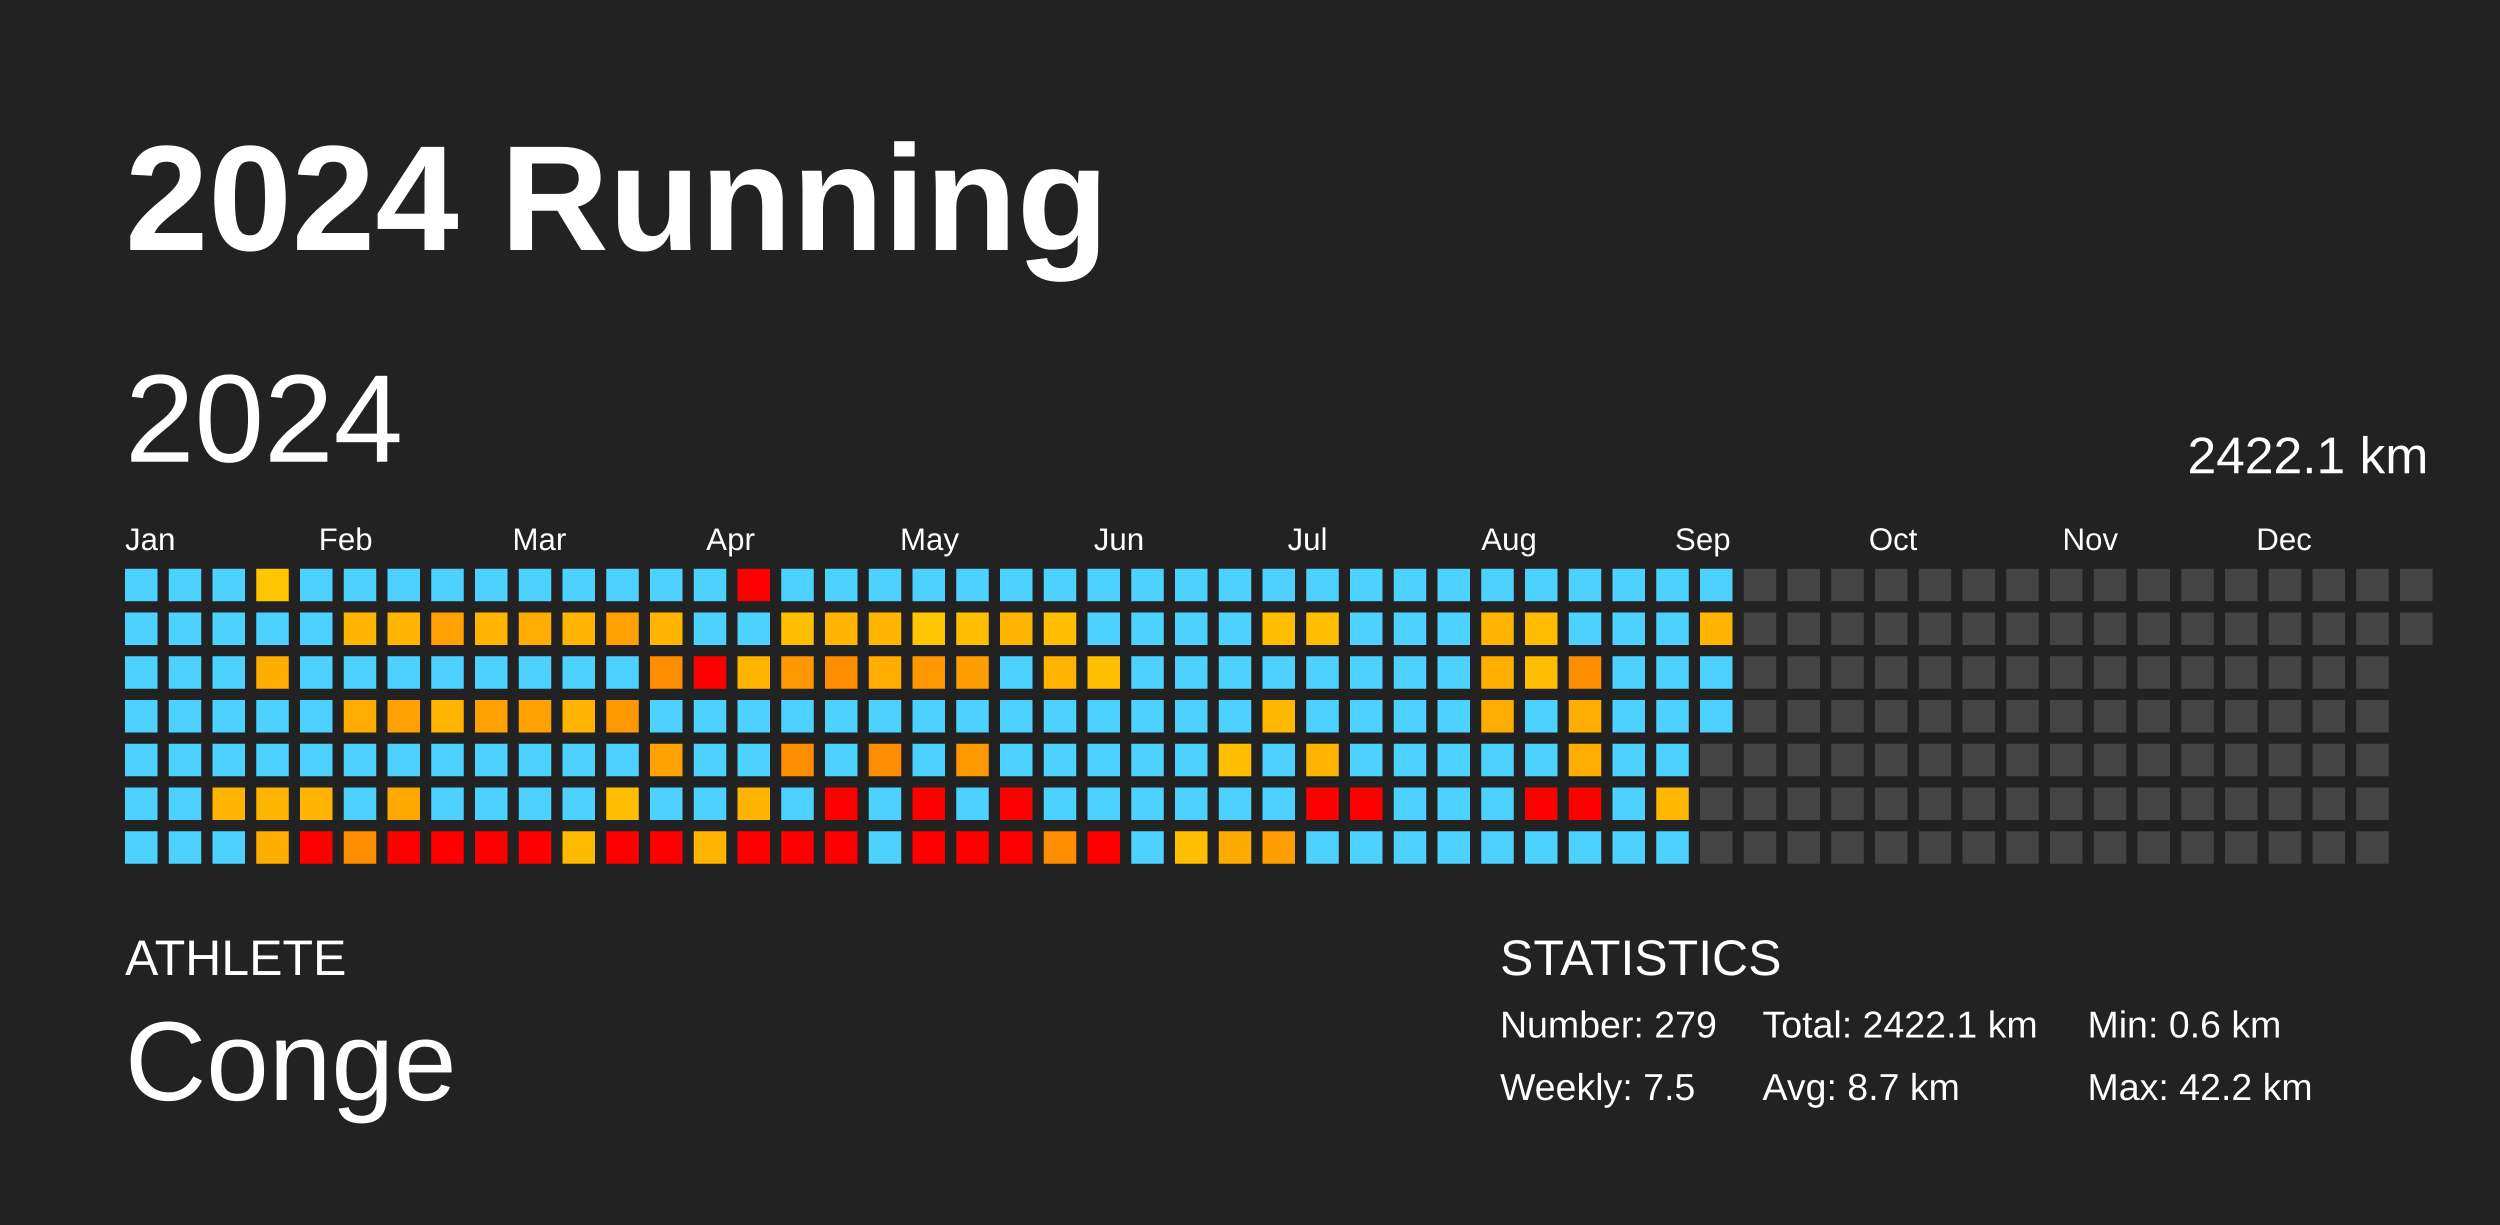
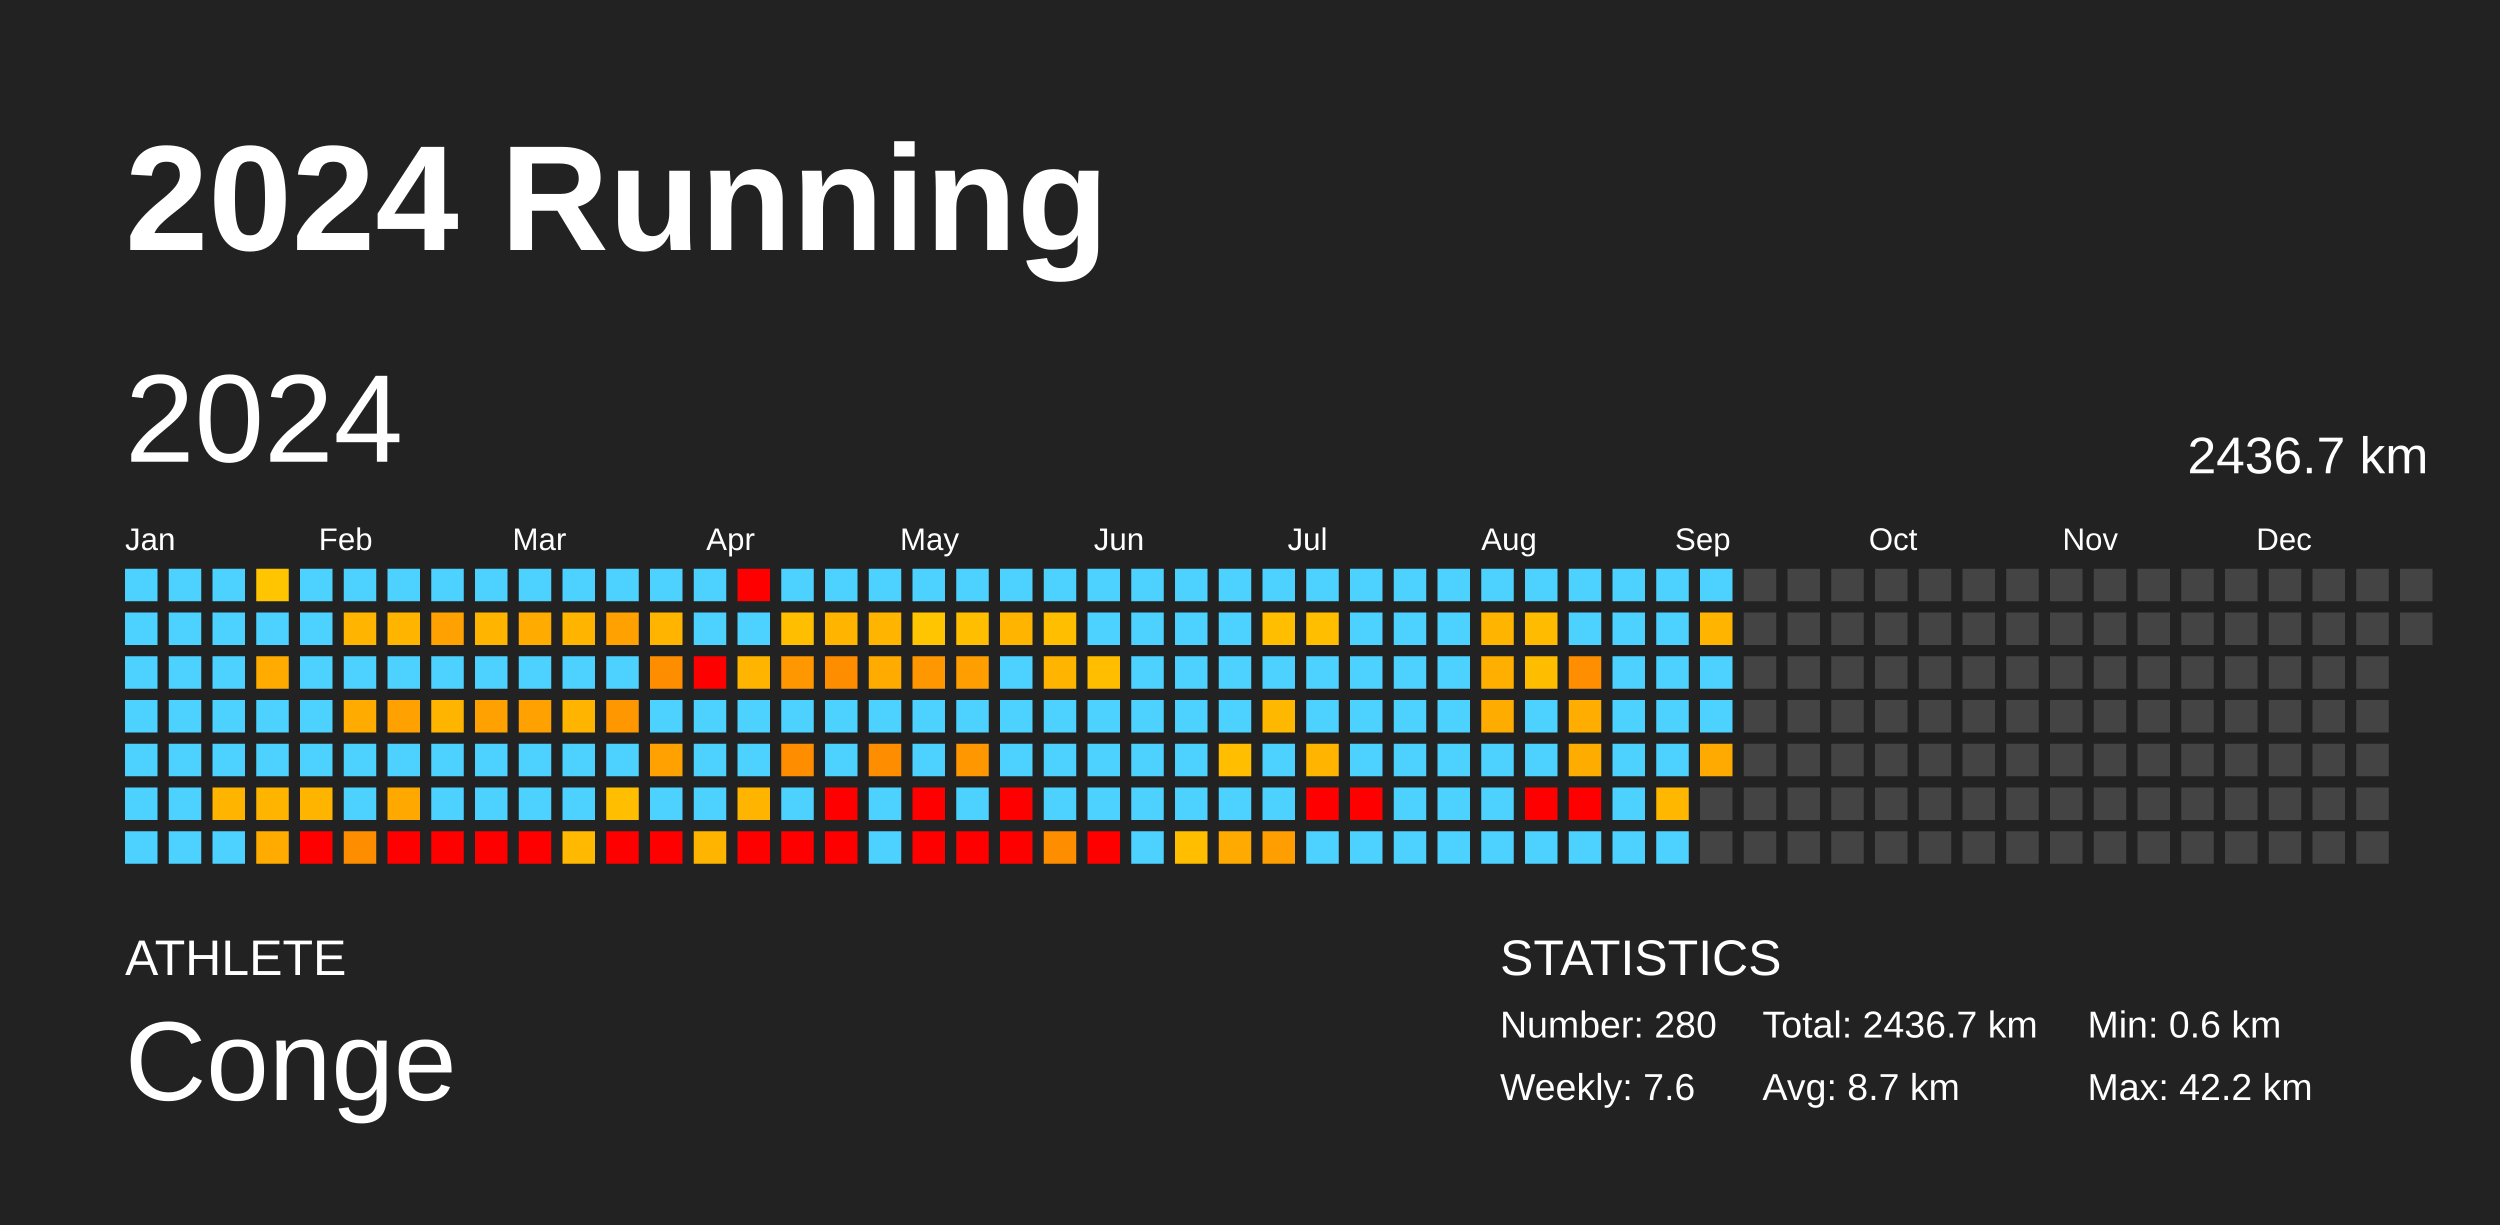
<svg xmlns="http://www.w3.org/2000/svg" baseProfile="full" height="98mm" version="1.1" viewBox="0,0,200,98" width="200mm">
  <defs />
  <rect fill="#222222" height="98" width="200" x="0" y="0" />
  <text fill="#FFFFFF" style="font-size:12px; font-family:Arial; font-weight:bold;" x="10" y="20">2024 Running</text>
  <text fill="#FFFFFF" style="font-size:4px; font-family:Arial" x="10" y="78">ATHLETE</text>
  <text fill="#FFFFFF" style="font-size:9px; font-family:Arial" x="10" y="88">Conge</text>
  <text fill="#FFFFFF" style="font-size:4px; font-family:Arial" x="120" y="78">STATISTICS</text>
-   <text fill="#FFFFFF" style="font-size:3px; font-family:Arial" x="120" y="83">Number: 279</text>
-   <text fill="#FFFFFF" style="font-size:3px; font-family:Arial" x="120" y="88">Weekly: 7.5</text>
-   <text fill="#FFFFFF" style="font-size:3px; font-family:Arial" x="141" y="83">Total: 2422.1 km</text>
+   <text fill="#FFFFFF" style="font-size:3px; font-family:Arial" x="120" y="83">Number: 280</text>
+   <text fill="#FFFFFF" style="font-size:3px; font-family:Arial" x="120" y="88">Weekly: 7.6</text>
+   <text fill="#FFFFFF" style="font-size:3px; font-family:Arial" x="141" y="83">Total: 2436.7 km</text>
  <text fill="#FFFFFF" style="font-size:3px; font-family:Arial" x="141" y="88">Avg: 8.7 km</text>
  <text fill="#FFFFFF" style="font-size:3px; font-family:Arial" x="167" y="83">Min: 0.6 km</text>
  <text fill="#FFFFFF" style="font-size:3px; font-family:Arial" x="167" y="88">Max: 42.2 km</text>
  <text dominant-baseline="hanging" fill="#FFFFFF" style="font-size:10.0px; font-family:Arial;" x="10" y="30">2024</text>
-   <text dominant-baseline="hanging" fill="#FFFFFF" style="font-size:4.125px; font-family:Arial;" x="175" y="35">2422.1 km</text>
+   <text dominant-baseline="hanging" fill="#FFFFFF" style="font-size:4.125px; font-family:Arial;" x="175" y="35">2436.7 km</text>
  <text fill="#FFFFFF" style="font-size:2.5px; font-family:Arial" x="10.0" y="44">Jan</text>
  <text fill="#FFFFFF" style="font-size:2.5px; font-family:Arial" x="25.5" y="44">Feb</text>
  <text fill="#FFFFFF" style="font-size:2.5px; font-family:Arial" x="41.0" y="44">Mar</text>
  <text fill="#FFFFFF" style="font-size:2.5px; font-family:Arial" x="56.5" y="44">Apr</text>
  <text fill="#FFFFFF" style="font-size:2.5px; font-family:Arial" x="72.0" y="44">May</text>
  <text fill="#FFFFFF" style="font-size:2.5px; font-family:Arial" x="87.5" y="44">Jun</text>
  <text fill="#FFFFFF" style="font-size:2.5px; font-family:Arial" x="103.0" y="44">Jul</text>
  <text fill="#FFFFFF" style="font-size:2.5px; font-family:Arial" x="118.5" y="44">Aug</text>
  <text fill="#FFFFFF" style="font-size:2.5px; font-family:Arial" x="134.0" y="44">Sep</text>
  <text fill="#FFFFFF" style="font-size:2.5px; font-family:Arial" x="149.5" y="44">Oct</text>
  <text fill="#FFFFFF" style="font-size:2.5px; font-family:Arial" x="165.0" y="44">Nov</text>
  <text fill="#FFFFFF" style="font-size:2.5px; font-family:Arial" x="180.5" y="44">Dec</text>
  <rect fill="#4dd2ff" height="2.6" width="2.6" x="10.0" y="45.5" />
  <rect fill="#4dd2ff" height="2.6" width="2.6" x="10.0" y="49.0" />
  <rect fill="#4dd2ff" height="2.6" width="2.6" x="10.0" y="52.5" />
  <rect fill="#4dd2ff" height="2.6" width="2.6" x="10.0" y="56.0" />
  <rect fill="#4dd2ff" height="2.6" width="2.6" x="10.0" y="59.5" />
  <rect fill="#4dd2ff" height="2.6" width="2.6" x="10.0" y="63.0" />
  <rect fill="#4dd2ff" height="2.6" width="2.6" x="10.0" y="66.5" />
  <rect fill="#4dd2ff" height="2.6" width="2.6" x="13.5" y="45.5" />
  <rect fill="#4dd2ff" height="2.6" width="2.6" x="13.5" y="49.0" />
  <rect fill="#4dd2ff" height="2.6" width="2.6" x="13.5" y="52.5" />
  <rect fill="#4dd2ff" height="2.6" width="2.6" x="13.5" y="56.0" />
  <rect fill="#4dd2ff" height="2.6" width="2.6" x="13.5" y="59.5" />
  <rect fill="#4dd2ff" height="2.6" width="2.6" x="13.5" y="63.0" />
  <rect fill="#4dd2ff" height="2.6" width="2.6" x="13.5" y="66.5" />
  <rect fill="#4dd2ff" height="2.6" width="2.6" x="17.0" y="45.5" />
  <rect fill="#4dd2ff" height="2.6" width="2.6" x="17.0" y="49.0" />
  <rect fill="#4dd2ff" height="2.6" width="2.6" x="17.0" y="52.5" />
  <rect fill="#4dd2ff" height="2.6" width="2.6" x="17.0" y="56.0" />
  <rect fill="#4dd2ff" height="2.6" width="2.6" x="17.0" y="59.5" />
  <rect fill="#ffb400" height="2.6" width="2.6" x="17.0" y="63.0" />
  <rect fill="#4dd2ff" height="2.6" width="2.6" x="17.0" y="66.5" />
  <rect fill="#ffc500" height="2.6" width="2.6" x="20.5" y="45.5" />
  <rect fill="#4dd2ff" height="2.6" width="2.6" x="20.5" y="49.0" />
  <rect fill="#ffab00" height="2.6" width="2.6" x="20.5" y="52.5" />
  <rect fill="#4dd2ff" height="2.6" width="2.6" x="20.5" y="56.0" />
  <rect fill="#4dd2ff" height="2.6" width="2.6" x="20.5" y="59.5" />
  <rect fill="#ffb400" height="2.6" width="2.6" x="20.5" y="63.0" />
  <rect fill="#ffab00" height="2.6" width="2.6" x="20.5" y="66.5" />
  <rect fill="#4dd2ff" height="2.6" width="2.6" x="24.0" y="45.5" />
  <rect fill="#4dd2ff" height="2.6" width="2.6" x="24.0" y="49.0" />
  <rect fill="#4dd2ff" height="2.6" width="2.6" x="24.0" y="52.5" />
  <rect fill="#4dd2ff" height="2.6" width="2.6" x="24.0" y="56.0" />
  <rect fill="#4dd2ff" height="2.6" width="2.6" x="24.0" y="59.5" />
  <rect fill="#ffb400" height="2.6" width="2.6" x="24.0" y="63.0" />
  <rect fill="red" height="2.6" width="2.6" x="24.0" y="66.5" />
  <rect fill="#4dd2ff" height="2.6" width="2.6" x="27.5" y="45.5" />
  <rect fill="#ffb400" height="2.6" width="2.6" x="27.5" y="49.0" />
  <rect fill="#4dd2ff" height="2.6" width="2.6" x="27.5" y="52.5" />
  <rect fill="#ffab00" height="2.6" width="2.6" x="27.5" y="56.0" />
  <rect fill="#4dd2ff" height="2.6" width="2.6" x="27.5" y="59.5" />
  <rect fill="#4dd2ff" height="2.6" width="2.6" x="27.5" y="63.0" />
  <rect fill="#ff8d00" height="2.6" width="2.6" x="27.5" y="66.5" />
  <rect fill="#4dd2ff" height="2.6" width="2.6" x="31.0" y="45.5" />
  <rect fill="#ffb500" height="2.6" width="2.6" x="31.0" y="49.0" />
  <rect fill="#4dd2ff" height="2.6" width="2.6" x="31.0" y="52.5" />
  <rect fill="#ffa100" height="2.6" width="2.6" x="31.0" y="56.0" />
  <rect fill="#4dd2ff" height="2.6" width="2.6" x="31.0" y="59.5" />
  <rect fill="#ffa900" height="2.6" width="2.6" x="31.0" y="63.0" />
  <rect fill="red" height="2.6" width="2.6" x="31.0" y="66.5" />
  <rect fill="#4dd2ff" height="2.6" width="2.6" x="34.5" y="45.5" />
  <rect fill="#ffa100" height="2.6" width="2.6" x="34.5" y="49.0" />
  <rect fill="#4dd2ff" height="2.6" width="2.6" x="34.5" y="52.5" />
  <rect fill="#ffb500" height="2.6" width="2.6" x="34.5" y="56.0" />
  <rect fill="#4dd2ff" height="2.6" width="2.6" x="34.5" y="59.5" />
  <rect fill="#4dd2ff" height="2.6" width="2.6" x="34.5" y="63.0" />
  <rect fill="red" height="2.6" width="2.6" x="34.5" y="66.5" />
  <rect fill="#4dd2ff" height="2.6" width="2.6" x="38.0" y="45.5" />
  <rect fill="#ffb500" height="2.6" width="2.6" x="38.0" y="49.0" />
  <rect fill="#4dd2ff" height="2.6" width="2.6" x="38.0" y="52.5" />
  <rect fill="#ffa100" height="2.6" width="2.6" x="38.0" y="56.0" />
  <rect fill="#4dd2ff" height="2.6" width="2.6" x="38.0" y="59.5" />
  <rect fill="#4dd2ff" height="2.6" width="2.6" x="38.0" y="63.0" />
  <rect fill="red" height="2.6" width="2.6" x="38.0" y="66.5" />
  <rect fill="#4dd2ff" height="2.6" width="2.6" x="41.5" y="45.5" />
  <rect fill="#ffab00" height="2.6" width="2.6" x="41.5" y="49.0" />
  <rect fill="#4dd2ff" height="2.6" width="2.6" x="41.5" y="52.5" />
  <rect fill="#ffa100" height="2.6" width="2.6" x="41.5" y="56.0" />
  <rect fill="#4dd2ff" height="2.6" width="2.6" x="41.5" y="59.5" />
  <rect fill="#4dd2ff" height="2.6" width="2.6" x="41.5" y="63.0" />
  <rect fill="red" height="2.6" width="2.6" x="41.5" y="66.5" />
  <rect fill="#4dd2ff" height="2.6" width="2.6" x="45.0" y="45.5" />
  <rect fill="#ffb500" height="2.6" width="2.6" x="45.0" y="49.0" />
  <rect fill="#4dd2ff" height="2.6" width="2.6" x="45.0" y="52.5" />
  <rect fill="#ffb500" height="2.6" width="2.6" x="45.0" y="56.0" />
  <rect fill="#4dd2ff" height="2.6" width="2.6" x="45.0" y="59.5" />
  <rect fill="#4dd2ff" height="2.6" width="2.6" x="45.0" y="63.0" />
  <rect fill="#ffb900" height="2.6" width="2.6" x="45.0" y="66.5" />
  <rect fill="#4dd2ff" height="2.6" width="2.6" x="48.5" y="45.5" />
  <rect fill="#ffa100" height="2.6" width="2.6" x="48.5" y="49.0" />
  <rect fill="#4dd2ff" height="2.6" width="2.6" x="48.5" y="52.5" />
  <rect fill="#ff9700" height="2.6" width="2.6" x="48.5" y="56.0" />
  <rect fill="#4dd2ff" height="2.6" width="2.6" x="48.5" y="59.5" />
  <rect fill="#ffbf00" height="2.6" width="2.6" x="48.5" y="63.0" />
  <rect fill="red" height="2.6" width="2.6" x="48.5" y="66.5" />
  <rect fill="#4dd2ff" height="2.6" width="2.6" x="52.0" y="45.5" />
  <rect fill="#ffb500" height="2.6" width="2.6" x="52.0" y="49.0" />
  <rect fill="#ff8d00" height="2.6" width="2.6" x="52.0" y="52.5" />
  <rect fill="#4dd2ff" height="2.6" width="2.6" x="52.0" y="56.0" />
  <rect fill="#ffa100" height="2.6" width="2.6" x="52.0" y="59.5" />
  <rect fill="#4dd2ff" height="2.6" width="2.6" x="52.0" y="63.0" />
  <rect fill="red" height="2.6" width="2.6" x="52.0" y="66.5" />
  <rect fill="#4dd2ff" height="2.6" width="2.6" x="55.5" y="45.5" />
  <rect fill="#4dd2ff" height="2.6" width="2.6" x="55.5" y="49.0" />
  <rect fill="red" height="2.6" width="2.6" x="55.5" y="52.5" />
  <rect fill="#4dd2ff" height="2.6" width="2.6" x="55.5" y="56.0" />
  <rect fill="#4dd2ff" height="2.6" width="2.6" x="55.5" y="59.5" />
  <rect fill="#4dd2ff" height="2.6" width="2.6" x="55.5" y="63.0" />
  <rect fill="#ffb400" height="2.6" width="2.6" x="55.5" y="66.5" />
  <rect fill="red" height="2.6" width="2.6" x="59.0" y="45.5" />
  <rect fill="#4dd2ff" height="2.6" width="2.6" x="59.0" y="49.0" />
  <rect fill="#ffb500" height="2.6" width="2.6" x="59.0" y="52.5" />
  <rect fill="#4dd2ff" height="2.6" width="2.6" x="59.0" y="56.0" />
  <rect fill="#4dd2ff" height="2.6" width="2.6" x="59.0" y="59.5" />
  <rect fill="#ffb500" height="2.6" width="2.6" x="59.0" y="63.0" />
  <rect fill="red" height="2.6" width="2.6" x="59.0" y="66.5" />
  <rect fill="#4dd2ff" height="2.6" width="2.6" x="62.5" y="45.5" />
  <rect fill="#ffbf00" height="2.6" width="2.6" x="62.5" y="49.0" />
  <rect fill="#ff9700" height="2.6" width="2.6" x="62.5" y="52.5" />
  <rect fill="#4dd2ff" height="2.6" width="2.6" x="62.5" y="56.0" />
  <rect fill="#ff8d00" height="2.6" width="2.6" x="62.5" y="59.5" />
  <rect fill="#4dd2ff" height="2.6" width="2.6" x="62.5" y="63.0" />
  <rect fill="red" height="2.6" width="2.6" x="62.5" y="66.5" />
  <rect fill="#4dd2ff" height="2.6" width="2.6" x="66.0" y="45.5" />
  <rect fill="#ffb500" height="2.6" width="2.6" x="66.0" y="49.0" />
  <rect fill="#ff8d00" height="2.6" width="2.6" x="66.0" y="52.5" />
  <rect fill="#4dd2ff" height="2.6" width="2.6" x="66.0" y="56.0" />
  <rect fill="#4dd2ff" height="2.6" width="2.6" x="66.0" y="59.5" />
  <rect fill="red" height="2.6" width="2.6" x="66.0" y="63.0" />
  <rect fill="red" height="2.6" width="2.6" x="66.0" y="66.5" />
  <rect fill="#4dd2ff" height="2.6" width="2.6" x="69.5" y="45.5" />
  <rect fill="#ffb500" height="2.6" width="2.6" x="69.5" y="49.0" />
  <rect fill="#ffab00" height="2.6" width="2.6" x="69.5" y="52.5" />
  <rect fill="#4dd2ff" height="2.6" width="2.6" x="69.5" y="56.0" />
  <rect fill="#ff8d00" height="2.6" width="2.6" x="69.5" y="59.5" />
  <rect fill="#4dd2ff" height="2.6" width="2.6" x="69.5" y="63.0" />
  <rect fill="#4dd2ff" height="2.6" width="2.6" x="69.5" y="66.5" />
  <rect fill="#4dd2ff" height="2.6" width="2.6" x="73.0" y="45.5" />
  <rect fill="#ffc500" height="2.6" width="2.6" x="73.0" y="49.0" />
  <rect fill="#ff9700" height="2.6" width="2.6" x="73.0" y="52.5" />
  <rect fill="#4dd2ff" height="2.6" width="2.6" x="73.0" y="56.0" />
  <rect fill="#4dd2ff" height="2.6" width="2.6" x="73.0" y="59.5" />
  <rect fill="red" height="2.6" width="2.6" x="73.0" y="63.0" />
  <rect fill="red" height="2.6" width="2.6" x="73.0" y="66.5" />
  <rect fill="#4dd2ff" height="2.6" width="2.6" x="76.5" y="45.5" />
  <rect fill="#ffbe00" height="2.6" width="2.6" x="76.5" y="49.0" />
  <rect fill="#ff9e00" height="2.6" width="2.6" x="76.5" y="52.5" />
  <rect fill="#4dd2ff" height="2.6" width="2.6" x="76.5" y="56.0" />
  <rect fill="#ff9700" height="2.6" width="2.6" x="76.5" y="59.5" />
  <rect fill="#4dd2ff" height="2.6" width="2.6" x="76.5" y="63.0" />
  <rect fill="red" height="2.6" width="2.6" x="76.5" y="66.5" />
  <rect fill="#4dd2ff" height="2.6" width="2.6" x="80.0" y="45.5" />
  <rect fill="#ffb500" height="2.6" width="2.6" x="80.0" y="49.0" />
  <rect fill="#4dd2ff" height="2.6" width="2.6" x="80.0" y="52.5" />
  <rect fill="#4dd2ff" height="2.6" width="2.6" x="80.0" y="56.0" />
  <rect fill="#4dd2ff" height="2.6" width="2.6" x="80.0" y="59.5" />
  <rect fill="red" height="2.6" width="2.6" x="80.0" y="63.0" />
  <rect fill="red" height="2.6" width="2.6" x="80.0" y="66.5" />
  <rect fill="#4dd2ff" height="2.6" width="2.6" x="83.5" y="45.5" />
  <rect fill="#ffbe00" height="2.6" width="2.6" x="83.5" y="49.0" />
  <rect fill="#ffb500" height="2.6" width="2.6" x="83.5" y="52.5" />
  <rect fill="#4dd2ff" height="2.6" width="2.6" x="83.5" y="56.0" />
  <rect fill="#4dd2ff" height="2.6" width="2.6" x="83.5" y="59.5" />
  <rect fill="#4dd2ff" height="2.6" width="2.6" x="83.5" y="63.0" />
  <rect fill="#ff8d00" height="2.6" width="2.6" x="83.5" y="66.5" />
  <rect fill="#4dd2ff" height="2.6" width="2.6" x="87.0" y="45.5" />
  <rect fill="#4dd2ff" height="2.6" width="2.6" x="87.0" y="49.0" />
  <rect fill="#ffbf00" height="2.6" width="2.6" x="87.0" y="52.5" />
  <rect fill="#4dd2ff" height="2.6" width="2.6" x="87.0" y="56.0" />
  <rect fill="#4dd2ff" height="2.6" width="2.6" x="87.0" y="59.5" />
  <rect fill="#4dd2ff" height="2.6" width="2.6" x="87.0" y="63.0" />
  <rect fill="red" height="2.6" width="2.6" x="87.0" y="66.5" />
  <rect fill="#4dd2ff" height="2.6" width="2.6" x="90.5" y="45.5" />
  <rect fill="#4dd2ff" height="2.6" width="2.6" x="90.5" y="49.0" />
  <rect fill="#4dd2ff" height="2.6" width="2.6" x="90.5" y="52.5" />
  <rect fill="#4dd2ff" height="2.6" width="2.6" x="90.5" y="56.0" />
  <rect fill="#4dd2ff" height="2.6" width="2.6" x="90.5" y="59.5" />
  <rect fill="#4dd2ff" height="2.6" width="2.6" x="90.5" y="63.0" />
  <rect fill="#4dd2ff" height="2.6" width="2.6" x="90.5" y="66.5" />
  <rect fill="#4dd2ff" height="2.6" width="2.6" x="94.0" y="45.5" />
  <rect fill="#4dd2ff" height="2.6" width="2.6" x="94.0" y="49.0" />
  <rect fill="#4dd2ff" height="2.6" width="2.6" x="94.0" y="52.5" />
  <rect fill="#4dd2ff" height="2.6" width="2.6" x="94.0" y="56.0" />
  <rect fill="#4dd2ff" height="2.6" width="2.6" x="94.0" y="59.5" />
  <rect fill="#4dd2ff" height="2.6" width="2.6" x="94.0" y="63.0" />
  <rect fill="#ffbe00" height="2.6" width="2.6" x="94.0" y="66.5" />
  <rect fill="#4dd2ff" height="2.6" width="2.6" x="97.5" y="45.5" />
  <rect fill="#4dd2ff" height="2.6" width="2.6" x="97.5" y="49.0" />
  <rect fill="#4dd2ff" height="2.6" width="2.6" x="97.5" y="52.5" />
  <rect fill="#4dd2ff" height="2.6" width="2.6" x="97.5" y="56.0" />
  <rect fill="#ffbf00" height="2.6" width="2.6" x="97.5" y="59.5" />
  <rect fill="#4dd2ff" height="2.6" width="2.6" x="97.5" y="63.0" />
  <rect fill="#ffaa00" height="2.6" width="2.6" x="97.5" y="66.5" />
  <rect fill="#4dd2ff" height="2.6" width="2.6" x="101.0" y="45.5" />
  <rect fill="#ffbf00" height="2.6" width="2.6" x="101.0" y="49.0" />
  <rect fill="#4dd2ff" height="2.6" width="2.6" x="101.0" y="52.5" />
  <rect fill="#ffb800" height="2.6" width="2.6" x="101.0" y="56.0" />
  <rect fill="#4dd2ff" height="2.6" width="2.6" x="101.0" y="59.5" />
  <rect fill="#4dd2ff" height="2.6" width="2.6" x="101.0" y="63.0" />
  <rect fill="#ff9e00" height="2.6" width="2.6" x="101.0" y="66.5" />
  <rect fill="#4dd2ff" height="2.6" width="2.6" x="104.5" y="45.5" />
  <rect fill="#ffbf00" height="2.6" width="2.6" x="104.5" y="49.0" />
  <rect fill="#4dd2ff" height="2.6" width="2.6" x="104.5" y="52.5" />
  <rect fill="#4dd2ff" height="2.6" width="2.6" x="104.5" y="56.0" />
  <rect fill="#ffb500" height="2.6" width="2.6" x="104.5" y="59.5" />
  <rect fill="red" height="2.6" width="2.6" x="104.5" y="63.0" />
  <rect fill="#4dd2ff" height="2.6" width="2.6" x="104.5" y="66.5" />
  <rect fill="#4dd2ff" height="2.6" width="2.6" x="108.0" y="45.5" />
  <rect fill="#4dd2ff" height="2.6" width="2.6" x="108.0" y="49.0" />
  <rect fill="#4dd2ff" height="2.6" width="2.6" x="108.0" y="52.5" />
  <rect fill="#4dd2ff" height="2.6" width="2.6" x="108.0" y="56.0" />
  <rect fill="#4dd2ff" height="2.6" width="2.6" x="108.0" y="59.5" />
  <rect fill="red" height="2.6" width="2.6" x="108.0" y="63.0" />
  <rect fill="#4dd2ff" height="2.6" width="2.6" x="108.0" y="66.5" />
  <rect fill="#4dd2ff" height="2.6" width="2.6" x="111.5" y="45.5" />
  <rect fill="#4dd2ff" height="2.6" width="2.6" x="111.5" y="49.0" />
  <rect fill="#4dd2ff" height="2.6" width="2.6" x="111.5" y="52.5" />
  <rect fill="#4dd2ff" height="2.6" width="2.6" x="111.5" y="56.0" />
  <rect fill="#4dd2ff" height="2.6" width="2.6" x="111.5" y="59.5" />
  <rect fill="#4dd2ff" height="2.6" width="2.6" x="111.5" y="63.0" />
  <rect fill="#4dd2ff" height="2.6" width="2.6" x="111.5" y="66.5" />
  <rect fill="#4dd2ff" height="2.6" width="2.6" x="115.0" y="45.5" />
  <rect fill="#4dd2ff" height="2.6" width="2.6" x="115.0" y="49.0" />
  <rect fill="#4dd2ff" height="2.6" width="2.6" x="115.0" y="52.5" />
  <rect fill="#4dd2ff" height="2.6" width="2.6" x="115.0" y="56.0" />
  <rect fill="#4dd2ff" height="2.6" width="2.6" x="115.0" y="59.5" />
  <rect fill="#4dd2ff" height="2.6" width="2.6" x="115.0" y="63.0" />
  <rect fill="#4dd2ff" height="2.6" width="2.6" x="115.0" y="66.5" />
  <rect fill="#4dd2ff" height="2.6" width="2.6" x="118.5" y="45.5" />
  <rect fill="#ffb500" height="2.6" width="2.6" x="118.5" y="49.0" />
  <rect fill="#ffaf00" height="2.6" width="2.6" x="118.5" y="52.5" />
  <rect fill="#ffac00" height="2.6" width="2.6" x="118.5" y="56.0" />
  <rect fill="#4dd2ff" height="2.6" width="2.6" x="118.5" y="59.5" />
  <rect fill="#4dd2ff" height="2.6" width="2.6" x="118.5" y="63.0" />
  <rect fill="#4dd2ff" height="2.6" width="2.6" x="118.5" y="66.5" />
  <rect fill="#4dd2ff" height="2.6" width="2.6" x="122.0" y="45.5" />
  <rect fill="#ffbb00" height="2.6" width="2.6" x="122.0" y="49.0" />
  <rect fill="#ffbd00" height="2.6" width="2.6" x="122.0" y="52.5" />
  <rect fill="#4dd2ff" height="2.6" width="2.6" x="122.0" y="56.0" />
  <rect fill="#4dd2ff" height="2.6" width="2.6" x="122.0" y="59.5" />
  <rect fill="red" height="2.6" width="2.6" x="122.0" y="63.0" />
  <rect fill="#4dd2ff" height="2.6" width="2.6" x="122.0" y="66.5" />
  <rect fill="#4dd2ff" height="2.6" width="2.6" x="125.5" y="45.5" />
  <rect fill="#4dd2ff" height="2.6" width="2.6" x="125.5" y="49.0" />
  <rect fill="#ff8f00" height="2.6" width="2.6" x="125.5" y="52.5" />
  <rect fill="#ffad00" height="2.6" width="2.6" x="125.5" y="56.0" />
  <rect fill="#ffac00" height="2.6" width="2.6" x="125.5" y="59.5" />
  <rect fill="red" height="2.6" width="2.6" x="125.5" y="63.0" />
  <rect fill="#4dd2ff" height="2.6" width="2.6" x="125.5" y="66.5" />
  <rect fill="#4dd2ff" height="2.6" width="2.6" x="129.0" y="45.5" />
  <rect fill="#4dd2ff" height="2.6" width="2.6" x="129.0" y="49.0" />
  <rect fill="#4dd2ff" height="2.6" width="2.6" x="129.0" y="52.5" />
  <rect fill="#4dd2ff" height="2.6" width="2.6" x="129.0" y="56.0" />
  <rect fill="#4dd2ff" height="2.6" width="2.6" x="129.0" y="59.5" />
  <rect fill="#4dd2ff" height="2.6" width="2.6" x="129.0" y="63.0" />
  <rect fill="#4dd2ff" height="2.6" width="2.6" x="129.0" y="66.5" />
  <rect fill="#4dd2ff" height="2.6" width="2.6" x="132.5" y="45.5" />
  <rect fill="#4dd2ff" height="2.6" width="2.6" x="132.5" y="49.0" />
  <rect fill="#4dd2ff" height="2.6" width="2.6" x="132.5" y="52.5" />
  <rect fill="#4dd2ff" height="2.6" width="2.6" x="132.5" y="56.0" />
  <rect fill="#4dd2ff" height="2.6" width="2.6" x="132.5" y="59.5" />
  <rect fill="#ffb700" height="2.6" width="2.6" x="132.5" y="63.0" />
  <rect fill="#4dd2ff" height="2.6" width="2.6" x="132.5" y="66.5" />
  <rect fill="#4dd2ff" height="2.6" width="2.6" x="136.0" y="45.5" />
  <rect fill="#ffb400" height="2.6" width="2.6" x="136.0" y="49.0" />
  <rect fill="#4dd2ff" height="2.6" width="2.6" x="136.0" y="52.5" />
  <rect fill="#4dd2ff" height="2.6" width="2.6" x="136.0" y="56.0" />
-   <rect fill="#444444" height="2.6" width="2.6" x="136.0" y="59.5" />
+   <rect fill="#ffaa00" height="2.6" width="2.6" x="136.0" y="59.5" />
  <rect fill="#444444" height="2.6" width="2.6" x="136.0" y="63.0" />
  <rect fill="#444444" height="2.6" width="2.6" x="136.0" y="66.5" />
  <rect fill="#444444" height="2.6" width="2.6" x="139.5" y="45.5" />
  <rect fill="#444444" height="2.6" width="2.6" x="139.5" y="49.0" />
  <rect fill="#444444" height="2.6" width="2.6" x="139.5" y="52.5" />
  <rect fill="#444444" height="2.6" width="2.6" x="139.5" y="56.0" />
  <rect fill="#444444" height="2.6" width="2.6" x="139.5" y="59.5" />
  <rect fill="#444444" height="2.6" width="2.6" x="139.5" y="63.0" />
  <rect fill="#444444" height="2.6" width="2.6" x="139.5" y="66.5" />
  <rect fill="#444444" height="2.6" width="2.6" x="143.0" y="45.5" />
  <rect fill="#444444" height="2.6" width="2.6" x="143.0" y="49.0" />
  <rect fill="#444444" height="2.6" width="2.6" x="143.0" y="52.5" />
  <rect fill="#444444" height="2.6" width="2.6" x="143.0" y="56.0" />
  <rect fill="#444444" height="2.6" width="2.6" x="143.0" y="59.5" />
  <rect fill="#444444" height="2.6" width="2.6" x="143.0" y="63.0" />
  <rect fill="#444444" height="2.6" width="2.6" x="143.0" y="66.5" />
  <rect fill="#444444" height="2.6" width="2.6" x="146.5" y="45.5" />
  <rect fill="#444444" height="2.6" width="2.6" x="146.5" y="49.0" />
  <rect fill="#444444" height="2.6" width="2.6" x="146.5" y="52.5" />
  <rect fill="#444444" height="2.6" width="2.6" x="146.5" y="56.0" />
  <rect fill="#444444" height="2.6" width="2.6" x="146.5" y="59.5" />
  <rect fill="#444444" height="2.6" width="2.6" x="146.5" y="63.0" />
  <rect fill="#444444" height="2.6" width="2.6" x="146.5" y="66.5" />
  <rect fill="#444444" height="2.6" width="2.6" x="150.0" y="45.5" />
  <rect fill="#444444" height="2.6" width="2.6" x="150.0" y="49.0" />
  <rect fill="#444444" height="2.6" width="2.6" x="150.0" y="52.5" />
  <rect fill="#444444" height="2.6" width="2.6" x="150.0" y="56.0" />
  <rect fill="#444444" height="2.6" width="2.6" x="150.0" y="59.5" />
  <rect fill="#444444" height="2.6" width="2.6" x="150.0" y="63.0" />
  <rect fill="#444444" height="2.6" width="2.6" x="150.0" y="66.5" />
  <rect fill="#444444" height="2.6" width="2.6" x="153.5" y="45.5" />
  <rect fill="#444444" height="2.6" width="2.6" x="153.5" y="49.0" />
  <rect fill="#444444" height="2.6" width="2.6" x="153.5" y="52.5" />
  <rect fill="#444444" height="2.6" width="2.6" x="153.5" y="56.0" />
  <rect fill="#444444" height="2.6" width="2.6" x="153.5" y="59.5" />
  <rect fill="#444444" height="2.6" width="2.6" x="153.5" y="63.0" />
  <rect fill="#444444" height="2.6" width="2.6" x="153.5" y="66.5" />
  <rect fill="#444444" height="2.6" width="2.6" x="157.0" y="45.5" />
  <rect fill="#444444" height="2.6" width="2.6" x="157.0" y="49.0" />
  <rect fill="#444444" height="2.6" width="2.6" x="157.0" y="52.5" />
  <rect fill="#444444" height="2.6" width="2.6" x="157.0" y="56.0" />
  <rect fill="#444444" height="2.6" width="2.6" x="157.0" y="59.5" />
  <rect fill="#444444" height="2.6" width="2.6" x="157.0" y="63.0" />
  <rect fill="#444444" height="2.6" width="2.6" x="157.0" y="66.5" />
  <rect fill="#444444" height="2.6" width="2.6" x="160.5" y="45.5" />
  <rect fill="#444444" height="2.6" width="2.6" x="160.5" y="49.0" />
  <rect fill="#444444" height="2.6" width="2.6" x="160.5" y="52.5" />
  <rect fill="#444444" height="2.6" width="2.6" x="160.5" y="56.0" />
  <rect fill="#444444" height="2.6" width="2.6" x="160.5" y="59.5" />
  <rect fill="#444444" height="2.6" width="2.6" x="160.5" y="63.0" />
  <rect fill="#444444" height="2.6" width="2.6" x="160.5" y="66.5" />
  <rect fill="#444444" height="2.6" width="2.6" x="164.0" y="45.5" />
  <rect fill="#444444" height="2.6" width="2.6" x="164.0" y="49.0" />
  <rect fill="#444444" height="2.6" width="2.6" x="164.0" y="52.5" />
  <rect fill="#444444" height="2.6" width="2.6" x="164.0" y="56.0" />
  <rect fill="#444444" height="2.6" width="2.6" x="164.0" y="59.5" />
  <rect fill="#444444" height="2.6" width="2.6" x="164.0" y="63.0" />
  <rect fill="#444444" height="2.6" width="2.6" x="164.0" y="66.5" />
  <rect fill="#444444" height="2.6" width="2.6" x="167.5" y="45.5" />
  <rect fill="#444444" height="2.6" width="2.6" x="167.5" y="49.0" />
  <rect fill="#444444" height="2.6" width="2.6" x="167.5" y="52.5" />
  <rect fill="#444444" height="2.6" width="2.6" x="167.5" y="56.0" />
  <rect fill="#444444" height="2.6" width="2.6" x="167.5" y="59.5" />
  <rect fill="#444444" height="2.6" width="2.6" x="167.5" y="63.0" />
  <rect fill="#444444" height="2.6" width="2.6" x="167.5" y="66.5" />
  <rect fill="#444444" height="2.6" width="2.6" x="171.0" y="45.5" />
  <rect fill="#444444" height="2.6" width="2.6" x="171.0" y="49.0" />
  <rect fill="#444444" height="2.6" width="2.6" x="171.0" y="52.5" />
  <rect fill="#444444" height="2.6" width="2.6" x="171.0" y="56.0" />
  <rect fill="#444444" height="2.6" width="2.6" x="171.0" y="59.5" />
  <rect fill="#444444" height="2.6" width="2.6" x="171.0" y="63.0" />
  <rect fill="#444444" height="2.6" width="2.6" x="171.0" y="66.5" />
  <rect fill="#444444" height="2.6" width="2.6" x="174.5" y="45.5" />
  <rect fill="#444444" height="2.6" width="2.6" x="174.5" y="49.0" />
  <rect fill="#444444" height="2.6" width="2.6" x="174.5" y="52.5" />
  <rect fill="#444444" height="2.6" width="2.6" x="174.5" y="56.0" />
  <rect fill="#444444" height="2.6" width="2.6" x="174.5" y="59.5" />
  <rect fill="#444444" height="2.6" width="2.6" x="174.5" y="63.0" />
  <rect fill="#444444" height="2.6" width="2.6" x="174.5" y="66.5" />
  <rect fill="#444444" height="2.6" width="2.6" x="178.0" y="45.5" />
  <rect fill="#444444" height="2.6" width="2.6" x="178.0" y="49.0" />
  <rect fill="#444444" height="2.6" width="2.6" x="178.0" y="52.5" />
  <rect fill="#444444" height="2.6" width="2.6" x="178.0" y="56.0" />
  <rect fill="#444444" height="2.6" width="2.6" x="178.0" y="59.5" />
  <rect fill="#444444" height="2.6" width="2.6" x="178.0" y="63.0" />
  <rect fill="#444444" height="2.6" width="2.6" x="178.0" y="66.5" />
  <rect fill="#444444" height="2.6" width="2.6" x="181.5" y="45.5" />
  <rect fill="#444444" height="2.6" width="2.6" x="181.5" y="49.0" />
  <rect fill="#444444" height="2.6" width="2.6" x="181.5" y="52.5" />
  <rect fill="#444444" height="2.6" width="2.6" x="181.5" y="56.0" />
  <rect fill="#444444" height="2.6" width="2.6" x="181.5" y="59.5" />
  <rect fill="#444444" height="2.6" width="2.6" x="181.5" y="63.0" />
  <rect fill="#444444" height="2.6" width="2.6" x="181.5" y="66.5" />
  <rect fill="#444444" height="2.6" width="2.6" x="185.0" y="45.5" />
  <rect fill="#444444" height="2.6" width="2.6" x="185.0" y="49.0" />
  <rect fill="#444444" height="2.6" width="2.6" x="185.0" y="52.5" />
  <rect fill="#444444" height="2.6" width="2.6" x="185.0" y="56.0" />
  <rect fill="#444444" height="2.6" width="2.6" x="185.0" y="59.5" />
  <rect fill="#444444" height="2.6" width="2.6" x="185.0" y="63.0" />
  <rect fill="#444444" height="2.6" width="2.6" x="185.0" y="66.5" />
  <rect fill="#444444" height="2.6" width="2.6" x="188.5" y="45.5" />
  <rect fill="#444444" height="2.6" width="2.6" x="188.5" y="49.0" />
  <rect fill="#444444" height="2.6" width="2.6" x="188.5" y="52.5" />
  <rect fill="#444444" height="2.6" width="2.6" x="188.5" y="56.0" />
  <rect fill="#444444" height="2.6" width="2.6" x="188.5" y="59.5" />
  <rect fill="#444444" height="2.6" width="2.6" x="188.5" y="63.0" />
  <rect fill="#444444" height="2.6" width="2.6" x="188.5" y="66.5" />
  <rect fill="#444444" height="2.6" width="2.6" x="192.0" y="45.5" />
  <rect fill="#444444" height="2.6" width="2.6" x="192.0" y="49.0" />
</svg>
